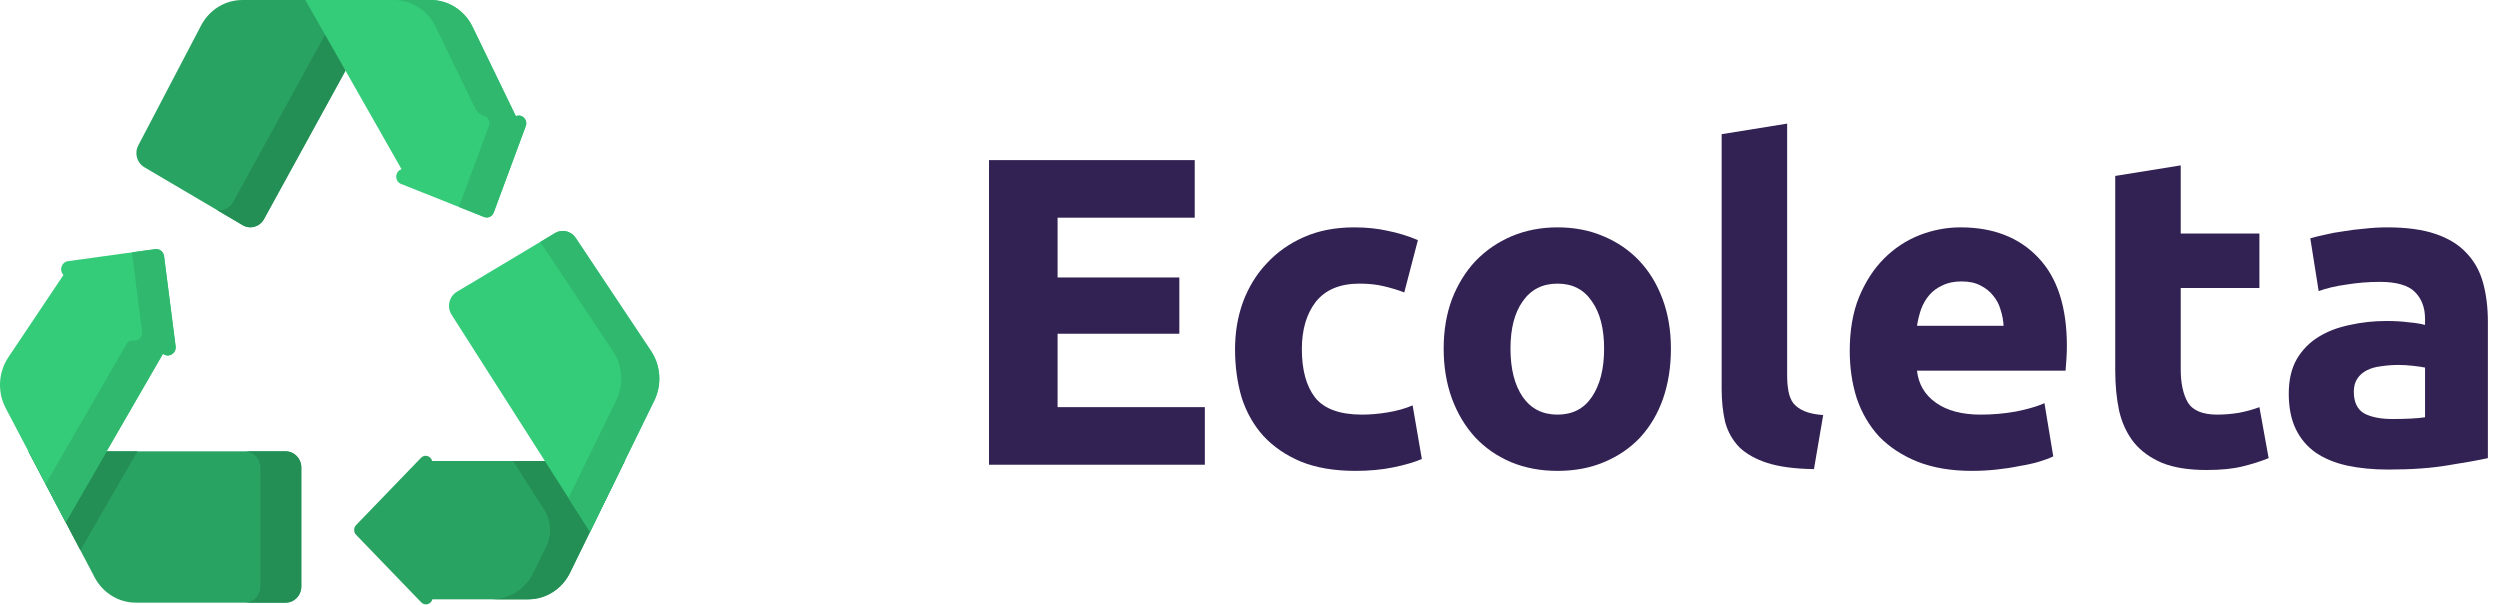
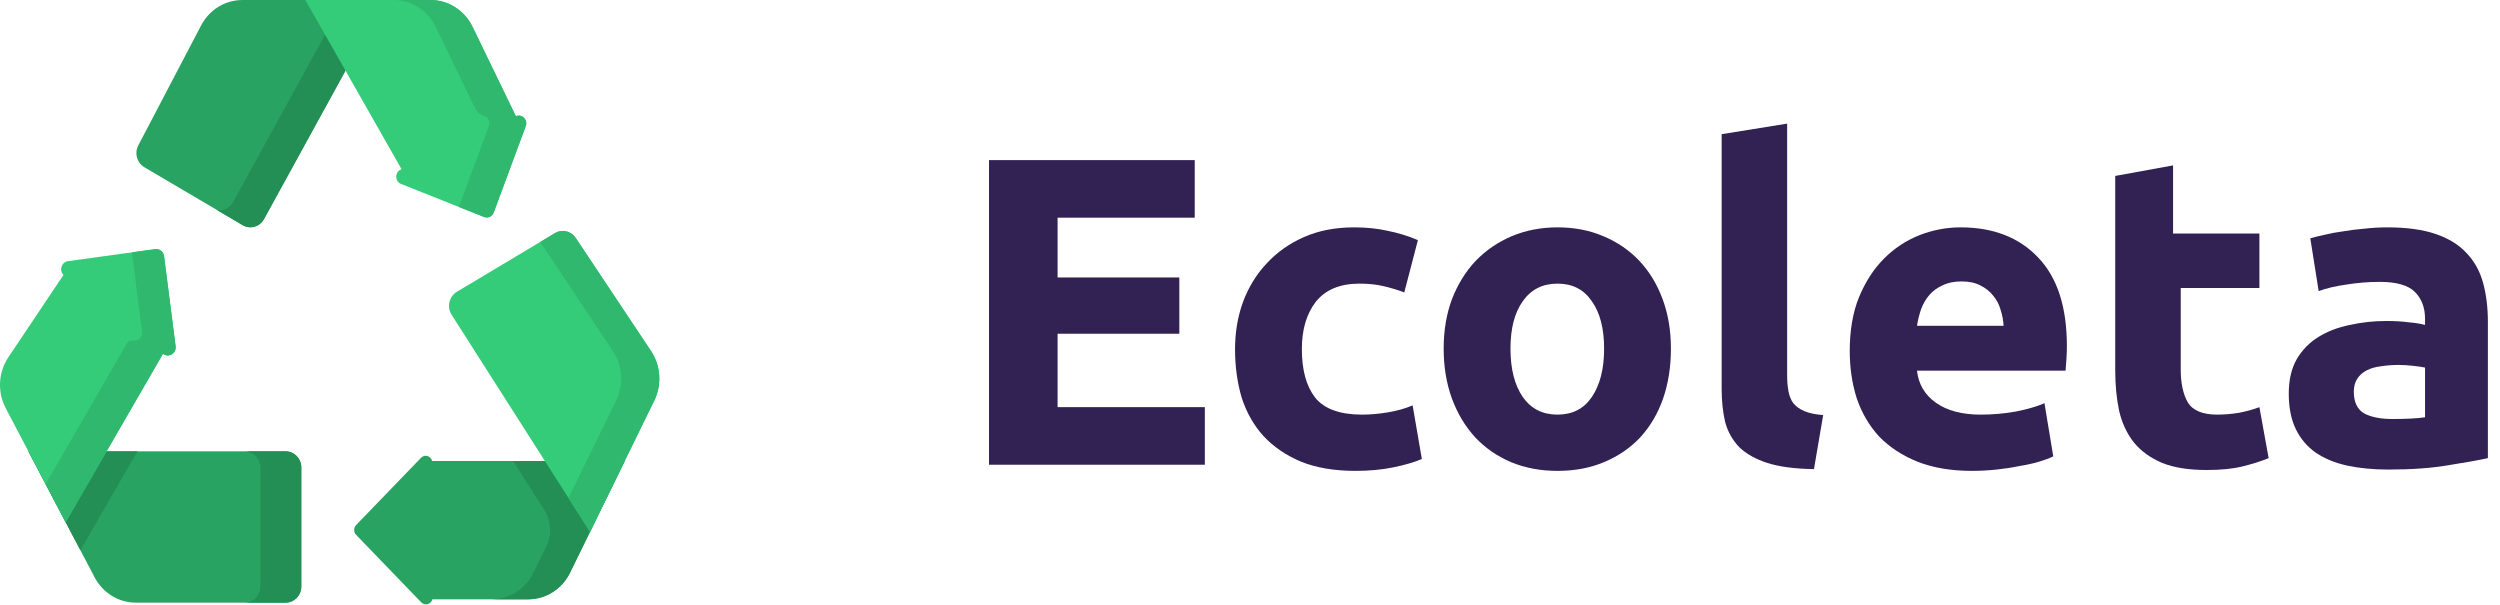
<svg xmlns="http://www.w3.org/2000/svg" width="182" height="44" viewBox="0 0 182 44" fill="none">
  <path d="M72 33.832V11.656H86.976V15.848H76.992V20.2H85.856V24.296H76.992V29.64H87.712V33.832H72Z" fill="#322153" />
  <path d="M89.911 25.416C89.911 24.2 90.103 23.059 90.487 21.992C90.893 20.904 91.469 19.965 92.215 19.176C92.962 18.365 93.869 17.725 94.935 17.256C96.002 16.787 97.218 16.552 98.583 16.552C99.479 16.552 100.301 16.637 101.047 16.808C101.794 16.957 102.519 17.181 103.223 17.48L102.231 21.288C101.783 21.117 101.293 20.968 100.759 20.84C100.226 20.712 99.629 20.648 98.967 20.648C97.559 20.648 96.503 21.085 95.799 21.96C95.117 22.835 94.775 23.987 94.775 25.416C94.775 26.931 95.095 28.104 95.735 28.936C96.397 29.768 97.538 30.184 99.159 30.184C99.735 30.184 100.354 30.131 101.015 30.024C101.677 29.917 102.285 29.747 102.839 29.512L103.511 33.416C102.957 33.651 102.263 33.853 101.431 34.024C100.599 34.195 99.682 34.28 98.679 34.28C97.143 34.28 95.821 34.056 94.711 33.608C93.602 33.139 92.685 32.509 91.959 31.72C91.255 30.931 90.733 30.003 90.391 28.936C90.071 27.848 89.911 26.675 89.911 25.416Z" fill="#322153" />
  <path d="M121.643 25.384C121.643 26.707 121.451 27.923 121.067 29.032C120.683 30.12 120.128 31.059 119.403 31.848C118.677 32.616 117.803 33.213 116.779 33.64C115.776 34.067 114.645 34.28 113.387 34.28C112.149 34.28 111.019 34.067 109.995 33.64C108.992 33.213 108.128 32.616 107.403 31.848C106.677 31.059 106.112 30.12 105.707 29.032C105.301 27.923 105.099 26.707 105.099 25.384C105.099 24.061 105.301 22.856 105.707 21.768C106.133 20.68 106.709 19.752 107.435 18.984C108.181 18.216 109.056 17.619 110.059 17.192C111.083 16.765 112.192 16.552 113.387 16.552C114.603 16.552 115.712 16.765 116.715 17.192C117.739 17.619 118.613 18.216 119.339 18.984C120.064 19.752 120.629 20.68 121.035 21.768C121.44 22.856 121.643 24.061 121.643 25.384ZM116.779 25.384C116.779 23.912 116.48 22.76 115.883 21.928C115.307 21.075 114.475 20.648 113.387 20.648C112.299 20.648 111.456 21.075 110.859 21.928C110.261 22.76 109.963 23.912 109.963 25.384C109.963 26.856 110.261 28.029 110.859 28.904C111.456 29.757 112.299 30.184 113.387 30.184C114.475 30.184 115.307 29.757 115.883 28.904C116.48 28.029 116.779 26.856 116.779 25.384Z" fill="#322153" />
  <path d="M132.056 34.152C130.67 34.131 129.539 33.981 128.664 33.704C127.811 33.427 127.128 33.043 126.616 32.552C126.126 32.04 125.784 31.432 125.592 30.728C125.422 30.003 125.336 29.192 125.336 28.296V9.768L130.104 9V27.336C130.104 27.763 130.136 28.147 130.2 28.488C130.264 28.829 130.382 29.117 130.552 29.352C130.744 29.587 131.011 29.779 131.352 29.928C131.694 30.077 132.152 30.173 132.728 30.216L132.056 34.152Z" fill="#322153" />
  <path d="M134.661 25.544C134.661 24.051 134.885 22.749 135.333 21.64C135.803 20.509 136.411 19.571 137.157 18.824C137.904 18.077 138.757 17.512 139.717 17.128C140.699 16.744 141.701 16.552 142.725 16.552C145.115 16.552 147.003 17.288 148.389 18.76C149.776 20.211 150.469 22.355 150.469 25.192C150.469 25.469 150.459 25.779 150.437 26.12C150.416 26.44 150.395 26.728 150.373 26.984H139.557C139.664 27.965 140.123 28.744 140.933 29.32C141.744 29.896 142.832 30.184 144.197 30.184C145.072 30.184 145.925 30.109 146.757 29.96C147.611 29.789 148.304 29.587 148.837 29.352L149.477 33.224C149.221 33.352 148.88 33.48 148.453 33.608C148.027 33.736 147.547 33.843 147.013 33.928C146.501 34.035 145.947 34.12 145.349 34.184C144.752 34.248 144.155 34.28 143.557 34.28C142.043 34.28 140.72 34.056 139.589 33.608C138.48 33.16 137.552 32.552 136.805 31.784C136.08 30.995 135.536 30.067 135.173 29C134.832 27.933 134.661 26.781 134.661 25.544ZM145.861 23.72C145.84 23.315 145.765 22.92 145.637 22.536C145.531 22.152 145.349 21.811 145.093 21.512C144.859 21.213 144.549 20.968 144.165 20.776C143.803 20.584 143.344 20.488 142.789 20.488C142.256 20.488 141.797 20.584 141.413 20.776C141.029 20.947 140.709 21.181 140.453 21.48C140.197 21.779 139.995 22.131 139.845 22.536C139.717 22.92 139.621 23.315 139.557 23.72H145.861Z" fill="#322153" />
-   <path d="M153.989 12.808L158.757 12.04V17H164.485V20.968H158.757V26.888C158.757 27.891 158.927 28.691 159.269 29.288C159.631 29.885 160.346 30.184 161.413 30.184C161.925 30.184 162.447 30.141 162.981 30.056C163.535 29.949 164.037 29.811 164.485 29.64L165.157 33.352C164.581 33.587 163.941 33.789 163.237 33.96C162.533 34.131 161.669 34.216 160.645 34.216C159.343 34.216 158.266 34.045 157.413 33.704C156.559 33.341 155.877 32.851 155.365 32.232C154.853 31.592 154.49 30.824 154.277 29.928C154.085 29.032 153.989 28.04 153.989 26.952V12.808Z" fill="#322153" />
+   <path d="M153.989 12.808L158.200 12.04V17H164.485V20.968H158.757V26.888C158.757 27.891 158.927 28.691 159.269 29.288C159.631 29.885 160.346 30.184 161.413 30.184C161.925 30.184 162.447 30.141 162.981 30.056C163.535 29.949 164.037 29.811 164.485 29.64L165.157 33.352C164.581 33.587 163.941 33.789 163.237 33.96C162.533 34.131 161.669 34.216 160.645 34.216C159.343 34.216 158.266 34.045 157.413 33.704C156.559 33.341 155.877 32.851 155.365 32.232C154.853 31.592 154.49 30.824 154.277 29.928C154.085 29.032 153.989 28.04 153.989 26.952V12.808Z" fill="#322153" />
  <path d="M174.174 30.504C174.644 30.504 175.092 30.493 175.519 30.472C175.945 30.451 176.286 30.419 176.543 30.376V26.76C176.351 26.717 176.062 26.675 175.678 26.632C175.294 26.589 174.942 26.568 174.622 26.568C174.174 26.568 173.748 26.6 173.342 26.664C172.958 26.707 172.617 26.803 172.318 26.952C172.02 27.101 171.785 27.304 171.615 27.56C171.444 27.816 171.358 28.136 171.358 28.52C171.358 29.267 171.604 29.789 172.094 30.088C172.606 30.365 173.3 30.504 174.174 30.504ZM173.79 16.552C175.198 16.552 176.372 16.712 177.311 17.032C178.249 17.352 178.996 17.811 179.55 18.408C180.126 19.005 180.532 19.731 180.767 20.584C181.001 21.437 181.118 22.387 181.118 23.432V33.352C180.436 33.501 179.487 33.672 178.271 33.864C177.054 34.077 175.582 34.184 173.854 34.184C172.767 34.184 171.775 34.088 170.879 33.896C170.004 33.704 169.246 33.395 168.606 32.968C167.966 32.52 167.476 31.944 167.134 31.24C166.793 30.536 166.622 29.672 166.622 28.648C166.622 27.667 166.814 26.835 167.199 26.152C167.604 25.469 168.137 24.925 168.799 24.52C169.46 24.115 170.217 23.827 171.071 23.656C171.924 23.464 172.809 23.368 173.727 23.368C174.345 23.368 174.889 23.4 175.358 23.464C175.849 23.507 176.244 23.571 176.543 23.656V23.208C176.543 22.397 176.297 21.747 175.807 21.256C175.316 20.765 174.463 20.52 173.246 20.52C172.436 20.52 171.636 20.584 170.846 20.712C170.057 20.819 169.374 20.979 168.799 21.192L168.19 17.352C168.468 17.267 168.809 17.181 169.215 17.096C169.641 16.989 170.1 16.904 170.59 16.84C171.081 16.755 171.593 16.691 172.127 16.648C172.681 16.584 173.236 16.552 173.79 16.552Z" fill="#322153" />
  <path d="M14.642 1.85L10.067 10.586C9.772 11.15 9.966 11.855 10.505 12.172L17.668 16.392C18.214 16.714 18.908 16.516 19.218 15.95L27.974 0.001H17.64C16.389 0.001 15.239 0.71 14.642 1.85Z" fill="#29A361" />
  <path d="M27.974 0L19.218 15.95C18.907 16.515 18.214 16.714 17.668 16.392L15.798 15.291C16.254 15.367 16.728 15.15 16.97 14.71L25.047 0H27.974Z" fill="#248F55" />
  <path d="M37.555 8.459L34.4 1.949C33.821 0.755 32.641 0.001 31.351 0.001H22.228L29.233 12.317C29.21 12.327 29.187 12.338 29.164 12.349C28.723 12.554 28.741 13.209 29.192 13.389L35.241 15.796C35.521 15.908 35.836 15.762 35.943 15.472L38.275 9.18C38.447 8.714 37.995 8.265 37.555 8.459Z" fill="#34CB79" />
  <path d="M38.275 9.179L35.943 15.472C35.836 15.763 35.521 15.908 35.241 15.796L33.41 15.067L35.592 9.179C35.716 8.845 35.518 8.52 35.234 8.435C34.963 8.353 34.732 8.17 34.606 7.909L31.716 1.949C31.138 0.755 29.959 0 28.669 0H31.351C32.641 0 33.82 0.755 34.399 1.949L37.555 8.459C37.995 8.265 38.447 8.714 38.275 9.179Z" fill="#2FB86E" />
  <path d="M31.459 33.559C31.374 33.198 30.924 33.043 30.65 33.328L25.922 38.227C25.734 38.422 25.734 38.739 25.922 38.934L30.668 43.853C30.941 44.135 31.386 43.984 31.476 43.629H38.455C39.74 43.629 40.916 42.881 41.497 41.693L45.479 33.559H31.459V33.559Z" fill="#29A361" />
  <path d="M37.351 33.559L39.614 37.108C40.125 37.91 40.182 38.935 39.762 39.793L38.831 41.694C38.251 42.881 37.075 43.629 35.79 43.629H38.455C39.739 43.629 40.916 42.881 41.497 41.694L45.479 33.559H37.351V33.559Z" fill="#248F55" />
  <path d="M21.935 42.694V34.036C21.935 33.385 21.426 32.857 20.798 32.857H2.068L6.888 42.028C7.486 43.165 8.635 43.872 9.884 43.872H20.798C21.426 43.872 21.935 43.345 21.935 42.694Z" fill="#29A361" />
  <path d="M10.011 32.858L5.852 40.057L2.068 32.858H10.011Z" fill="#248F55" />
  <path d="M21.935 34.036V42.694C21.935 43.345 21.426 43.872 20.798 43.872H17.815C18.443 43.872 18.952 43.345 18.952 42.694V34.036C18.952 33.385 18.443 32.858 17.815 32.858H20.798C21.426 32.858 21.935 33.385 21.935 34.036Z" fill="#248F55" />
  <path d="M12.785 25.207L11.944 18.647C11.902 18.323 11.615 18.095 11.302 18.138L4.948 19.013C4.469 19.079 4.291 19.682 4.619 20.018L0.609 26.008C-0.127 27.106 -0.201 28.54 0.416 29.714L4.78 38.017L11.865 25.751C11.868 25.753 11.87 25.755 11.873 25.757C12.277 26.075 12.851 25.728 12.785 25.207Z" fill="#34CB79" />
  <path d="M11.873 25.757C11.87 25.755 11.868 25.753 11.866 25.751L4.78 38.016L3.322 35.244L9.09 25.259L9.25 24.982C9.337 24.83 9.508 24.765 9.675 24.798C9.676 24.799 9.677 24.799 9.678 24.799C10.033 24.865 10.398 24.558 10.344 24.136L9.605 18.371L11.302 18.138C11.614 18.095 11.902 18.323 11.944 18.646L12.785 25.207C12.852 25.729 12.277 26.075 11.873 25.757Z" fill="#2FB86E" />
  <path d="M47.396 25.557L41.91 17.32C41.574 16.814 40.919 16.662 40.406 16.968L33.257 21.244C32.69 21.583 32.516 22.348 32.877 22.914L42.955 38.715L47.631 29.164C48.197 28.008 48.106 26.624 47.396 25.557Z" fill="#34CB79" />
  <path d="M47.63 29.165L42.954 38.715L41.386 36.255L44.857 29.164C45.423 28.008 45.333 26.624 44.622 25.557L39.331 17.612L40.406 16.969C40.919 16.661 41.574 16.814 41.91 17.32L47.396 25.557C48.107 26.624 48.196 28.009 47.63 29.165Z" fill="#2FB86E" />
</svg>
